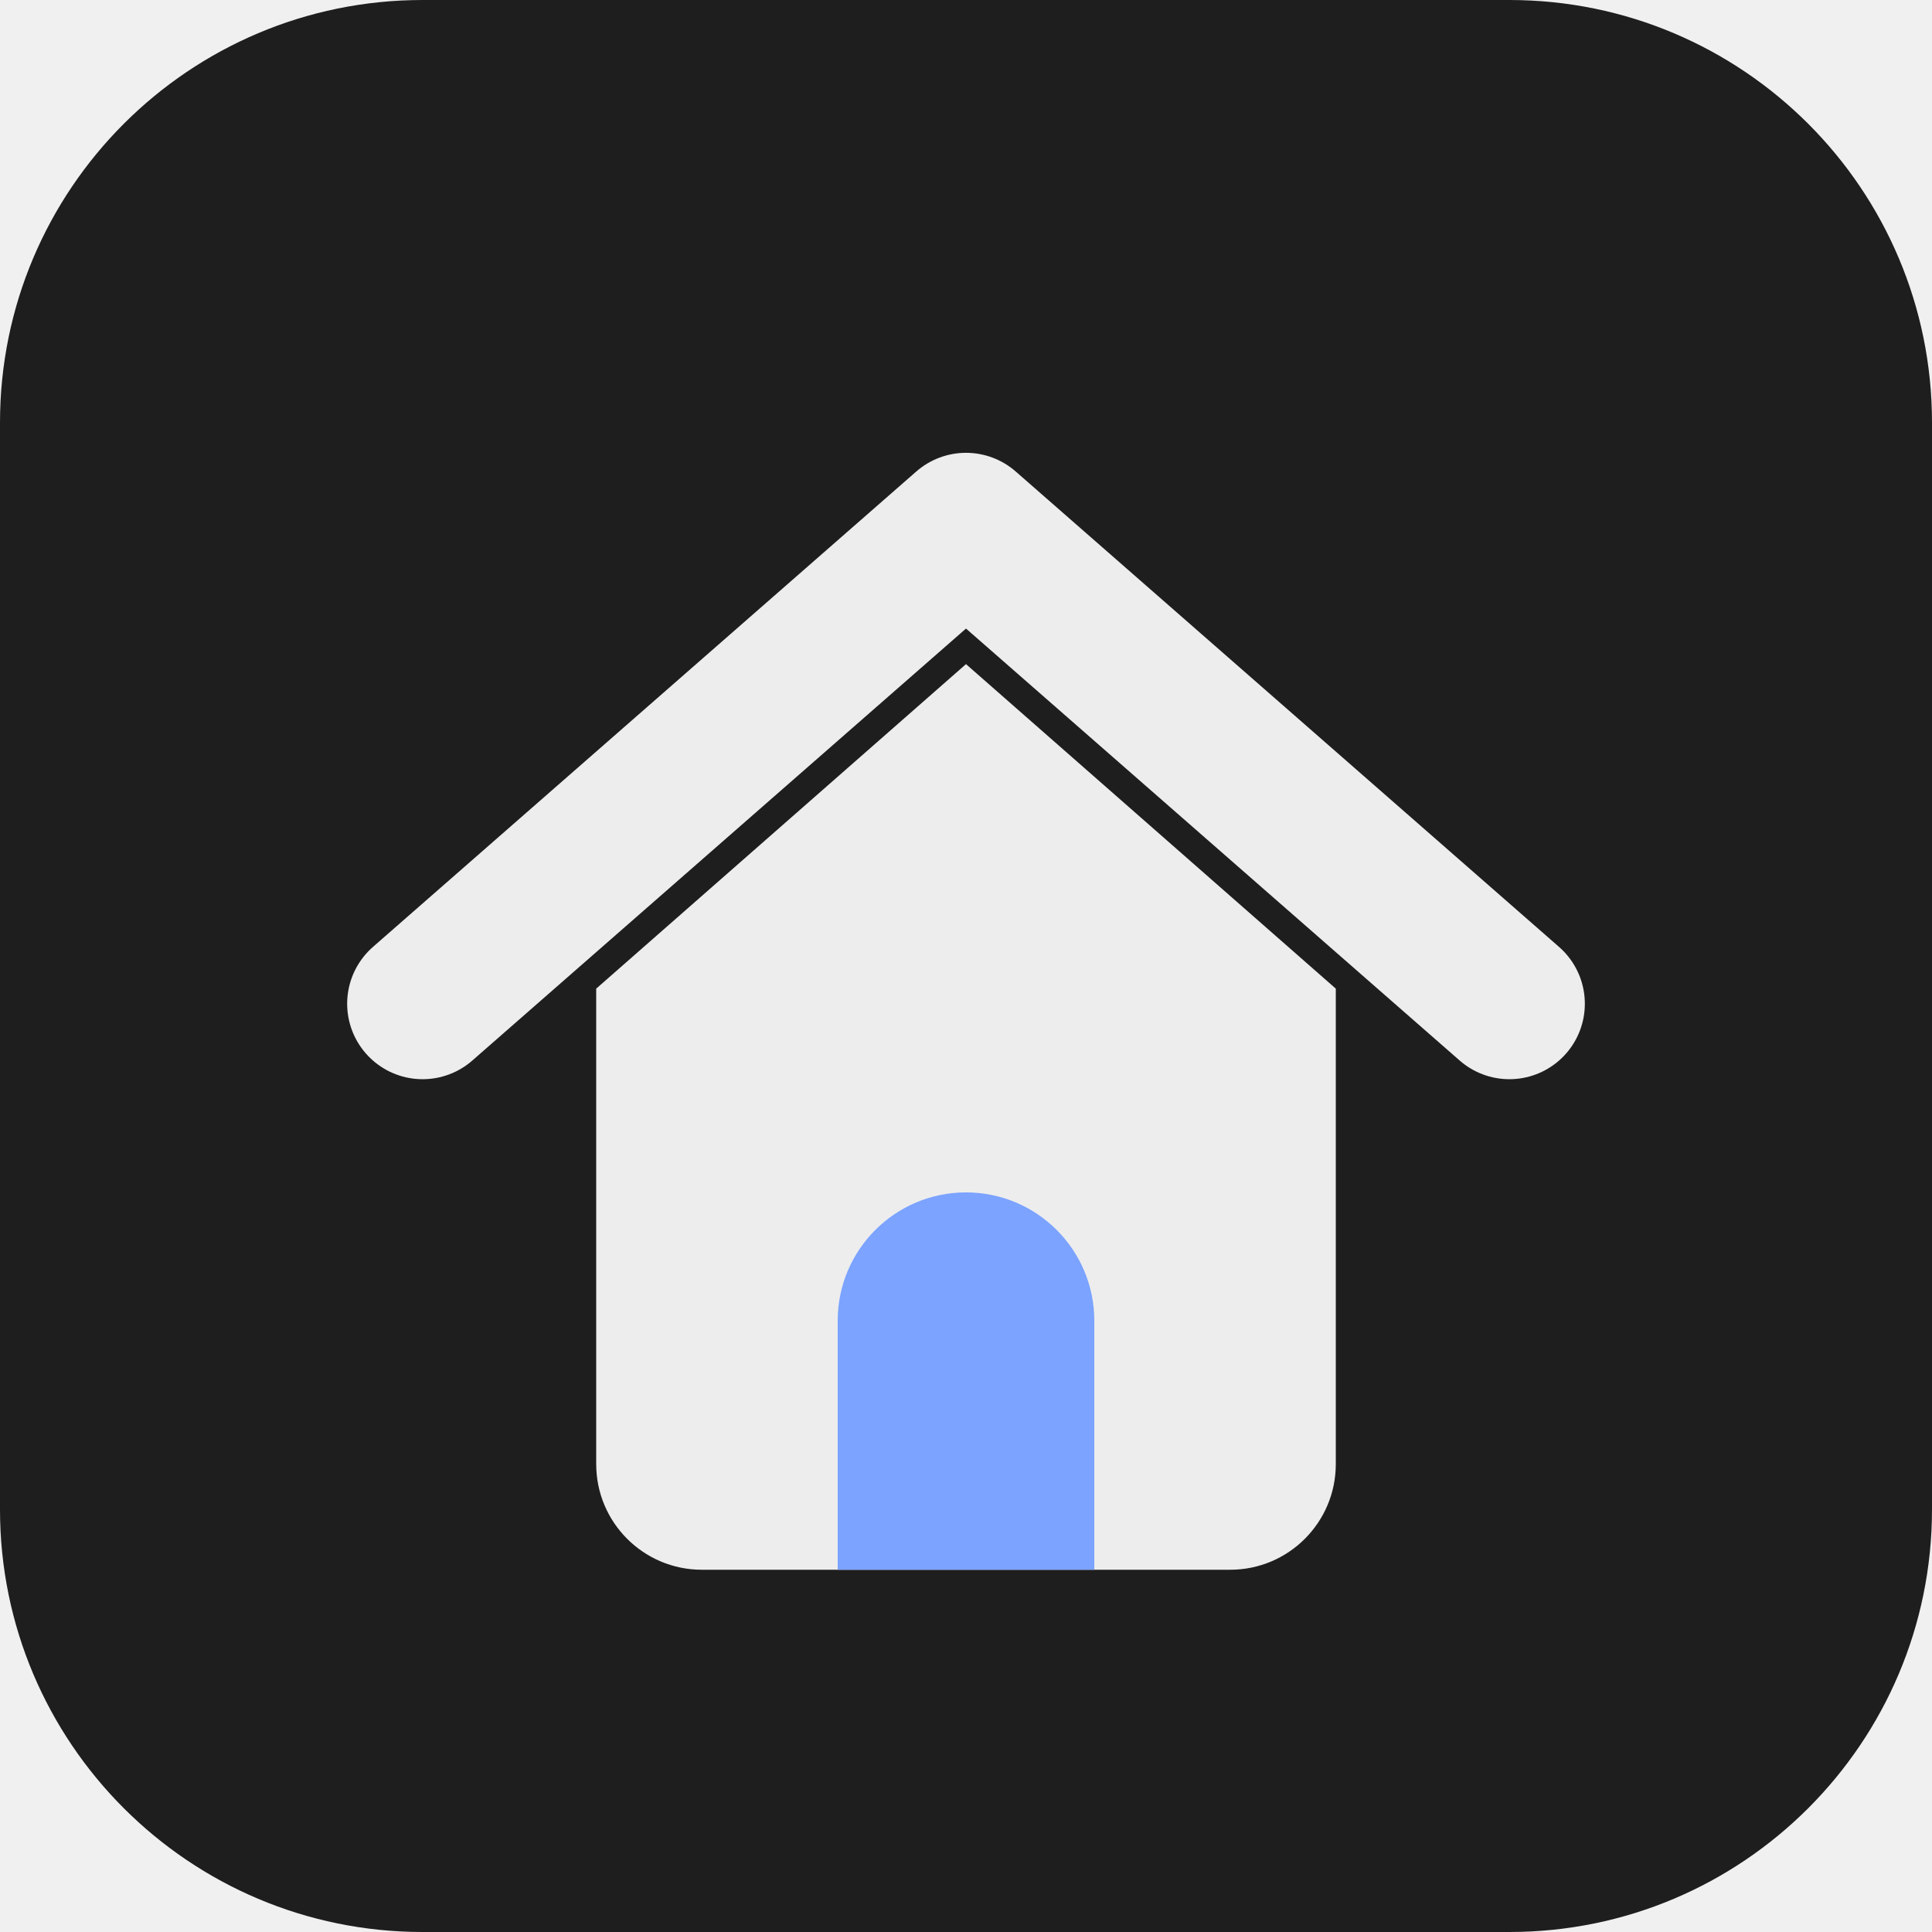
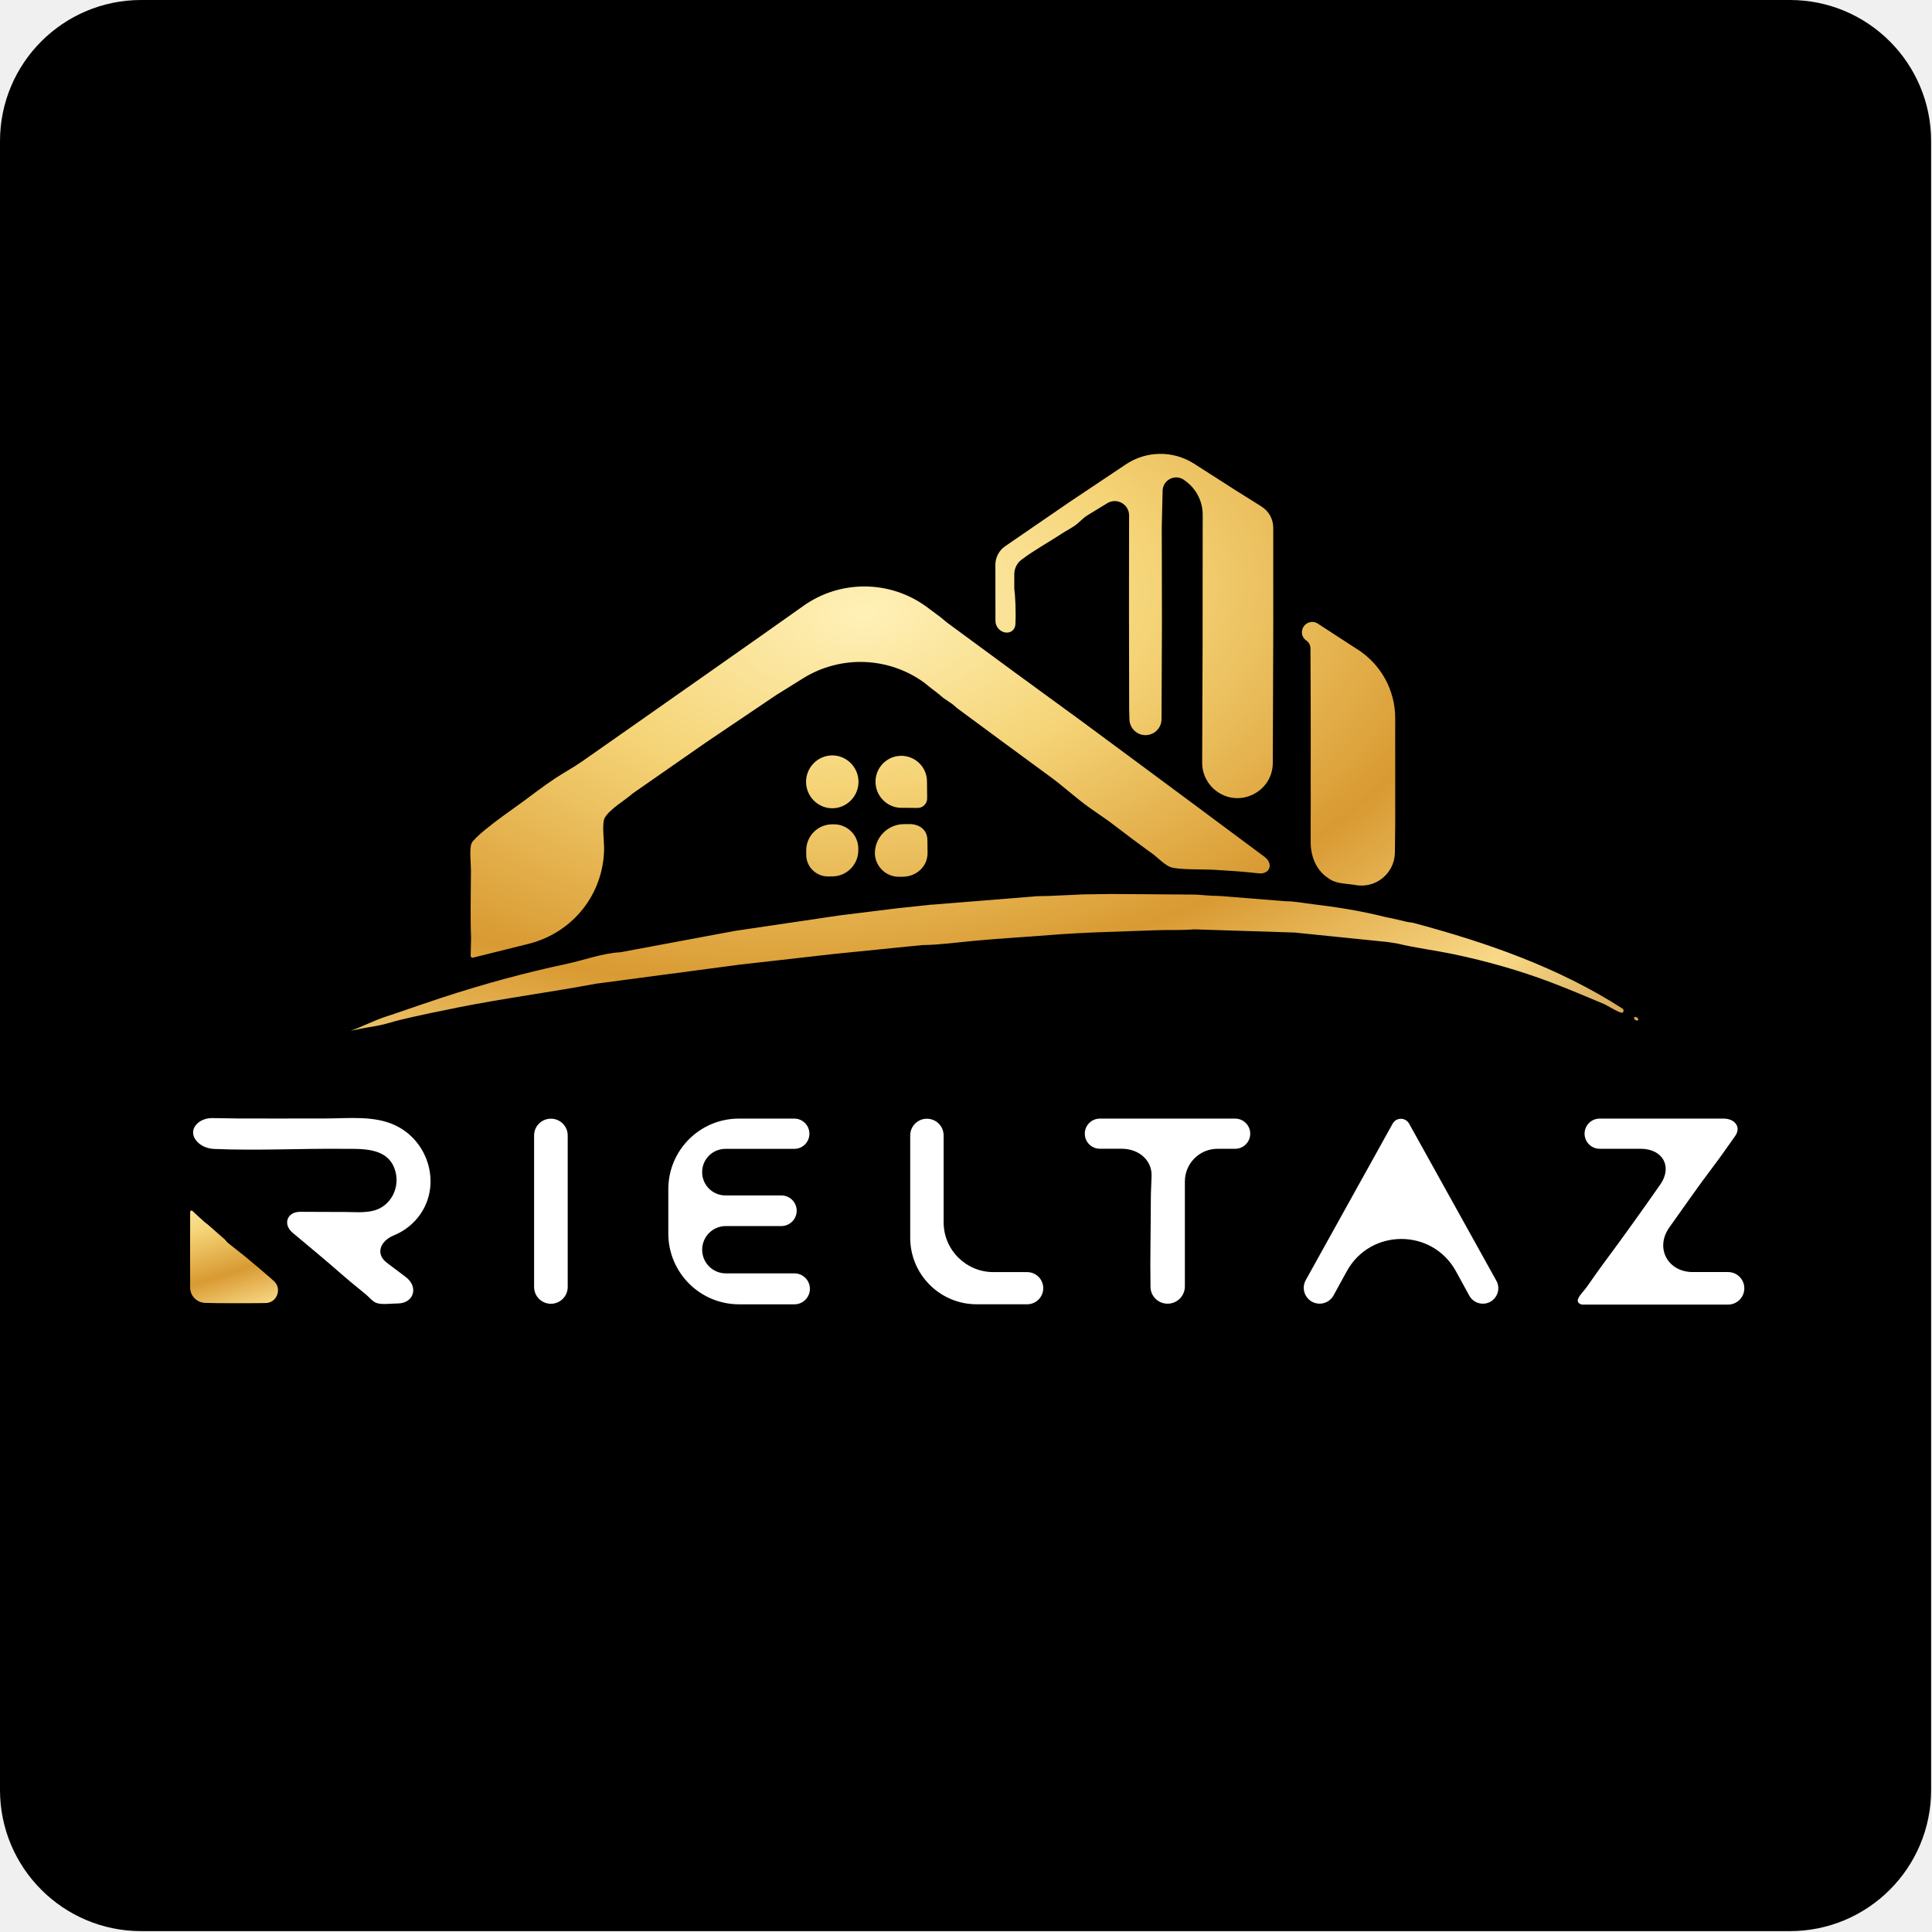
- <svg xmlns="http://www.w3.org/2000/svg" width="512" height="512" viewBox="0 0 512 512">
-   <style>rect.t{fill:#1e1e1e}</style>
-   <rect class="t" width="512" height="512" rx="112" />
-   <g transform="translate(256 270) scale(1.0) translate(-256 -270)">
-     <path d="M112 266 L256 140 L400 266" fill="none" stroke="#ededed" stroke-width="40" stroke-linecap="round" stroke-linejoin="round" />
-     <path d="M158 262 L256 176 L354 262 V388 a28 28 0 0 1 -28 28 H186 a28 28 0 0 1 -28 -28 Z" fill="#ededed" />
-     <path d="M222 416 V350 a34 34 0 0 1 68 0 V416 Z" fill="#7ba3ff" />
-   </g>
+ <svg xmlns="http://www.w3.org/2000/svg" width="1095" height="1095" viewBox="0 0 1095 1095" fill="none">
+   <rect x="82" y="231" width="930" height="552" rx="80" fill="url(#paint0_radial_2269_1205)" />
+   <rect x="178" y="623" width="846" height="123" rx="61.5" fill="white" />
+   <path d="M109.749 673.834L175.038 738.041L92.334 763.734L109.749 673.834Z" fill="url(#paint1_linear_2269_1205)" />
+   <path d="M264.088 632.697L267.573 820.665L77.275 611.611L264.088 632.697Z" fill="white" />
+   <path d="M0 80C0 35.817 35.817 0 80 0C391.498 0 703.002 0 1014.5 0C1058.68 0 1094.5 35.817 1094.5 80C1094.5 391.498 1094.5 703.002 1094.5 1014.5C1094.5 1058.68 1058.68 1094.5 1014.5 1094.5C703.002 1094.5 391.498 1094.5 80 1094.5C35.817 1094.5 0 1058.68 0 1014.5C0 703.002 0 391.498 0 80ZM605.86 284.75C593.807 293.023 581.762 301.296 569.711 309.57C566.341 311.884 564.282 315.664 564.15 319.75C564.159 330.431 564.176 341.121 564.194 351.804C564.198 353.97 565.233 356.006 566.983 357.283C570.628 359.945 575.294 358.216 575.511 353.707C575.856 346.579 575.44 337.748 574.87 333.75C574.86 333.08 574.86 332.42 574.86 331.75C574.87 329.44 574.87 327.13 574.88 324.82C575.11 321.887 576.474 319.138 578.809 317.348C586.013 311.828 594.41 307.329 601.9 302.37C604.391 300.719 607.823 299.083 610.39 296.984C612.392 295.346 614.173 293.375 616.381 292.027C620.106 289.753 623.833 287.48 627.559 285.206C632.832 281.99 639.632 285.581 639.93 291.75C639.92 301.42 639.91 311.08 639.89 320.75C639.89 330.36 639.88 339.98 639.87 349.59C639.87 351.31 639.88 353.03 639.89 354.75C639.9 358.42 639.9 362.08 639.91 365.75C639.93 375.42 639.94 385.08 639.96 394.75C639.96 397.08 639.97 399.42 639.97 401.75C640.021 403.76 640.075 405.77 640.129 407.78C640.207 410.667 641.645 413.347 644.01 415.003C650.025 419.217 658.292 414.938 658.323 407.594C658.399 389.646 658.474 371.695 658.55 353.75C658.53 342.42 658.52 331.08 658.5 319.75C658.49 312.75 658.47 305.75 658.45 298.75C658.614 291.874 658.773 285.002 658.934 278.128C659.073 272.176 665.613 268.62 670.69 271.73C671.167 272.083 671.644 272.436 672.12 272.79C678.123 277.241 681.669 284.277 681.65 291.75C681.64 306.08 681.62 320.42 681.61 334.75C681.6 344.75 681.6 354.75 681.6 364.75C681.522 387.243 681.436 409.744 681.355 432.24C681.333 438.541 684.28 444.485 689.309 448.282C702.47 458.22 721.33 448.868 721.387 432.376C721.475 406.933 721.565 381.486 721.65 356.04C721.65 354.21 721.65 352.38 721.66 350.54C721.65 347.61 721.65 344.68 721.65 341.75C721.64 327.53 721.64 313.32 721.64 299.1C721.64 294.212 719.121 289.674 714.981 287.077C709.967 283.932 704.954 280.788 699.94 277.64C692.19 272.68 684.43 267.71 676.68 262.75C664.869 255.241 649.741 255.409 638.106 263.189C627.358 270.377 616.609 277.565 605.86 284.75ZM432.65 359.45C421.2 367.5 409.74 375.54 398.29 383.59C384.01 393.61 369.72 403.64 355.44 413.67C346.943 419.619 338.441 425.568 329.942 431.517C325.069 434.928 319.8 437.778 314.823 441.035C308.254 445.335 300.583 451.3 296.06 454.58C289.203 459.571 281.669 464.753 275.118 470.139C271.385 473.208 268.014 476.36 267.34 477.82C265.87 481.01 266.93 489.48 266.92 493.25C266.87 506.06 266.5 518.95 266.98 531.75C266.904 535.078 266.837 538.405 266.762 541.733C266.754 542.059 266.898 542.37 267.155 542.571C267.418 542.777 267.76 542.853 268.083 542.772C278.546 540.171 289.007 537.57 299.467 534.969C324.847 528.659 342.444 506.402 342.39 480.25C342.38 476.5 341.04 466.42 342.79 463.44C345.71 458.46 354.32 453.55 358.75 449.6C372.5 440.03 386.24 430.46 399.99 420.88C413.32 411.88 426.66 402.88 440 393.89C445.048 390.747 450.096 387.603 455.144 384.46C476.372 371.241 503.488 372.193 523.75 386.85C524.99 387.85 526.23 388.85 527.47 389.85C528.86 390.92 530.26 391.98 531.65 393.05C532.68 393.91 533.72 394.78 534.75 395.64C536.4 396.76 538.06 397.88 539.71 399C540.72 399.86 541.74 400.72 542.75 401.59C551.83 408.29 560.92 414.99 570 421.7C578.575 427.995 587.15 434.291 595.722 440.586C603.113 446.014 609.95 452.404 617.416 457.728C622.079 461.053 627.023 464.315 629.65 466.32C637.4 472.24 645.22 478.14 653.13 483.84C656.23 486.08 659.94 490.16 663.51 491.48C667.75 493.05 682.87 492.65 688.25 492.97C696.55 493.47 704.99 494.01 713.25 494.97C719.783 495.726 721.948 489.521 716.669 485.598C702.736 475.242 688.803 464.889 674.87 454.53C664.16 446.59 653.45 438.65 642.74 430.71C632.81 423.37 622.87 416.02 612.94 408.68C600.22 399.39 587.51 390.11 574.79 380.83C562.13 371.51 549.46 362.2 536.79 352.88C535.51 351.82 534.22 350.76 532.94 349.71C530.24 347.7 527.54 345.7 524.85 343.7C504.156 328.744 476.238 328.596 455.398 343.348C447.815 348.716 440.233 354.083 432.65 359.45ZM740.307 362.965C741.821 363.994 742.734 365.705 742.741 367.536C742.777 377.609 742.813 387.675 742.85 397.75C742.86 405.42 742.87 413.08 742.88 420.75C742.87 427.75 742.86 434.75 742.85 441.75C742.86 444.75 742.87 447.75 742.88 450.75C742.88 452.42 742.88 454.08 742.88 455.75C742.87 459.08 742.86 462.42 742.85 465.75C742.85 469.56 742.85 473.37 742.85 477.18C742.793 484.868 745.702 492.568 751.916 497.096C753.263 498.077 754.537 498.88 755.6 499.33C759.18 500.85 763.93 500.92 767.75 501.52C779.437 503.972 790.454 495.122 790.589 483.181C790.646 478.063 790.704 472.946 790.76 467.83C790.76 449.8 790.76 431.78 790.75 413.76C790.756 411.556 790.762 409.351 790.768 407.146C790.813 391.058 782.486 376.111 768.79 367.67C761.474 362.92 754.158 358.169 746.843 353.416C743.067 350.962 738.049 353.675 737.894 358.175C737.829 360.073 738.737 361.897 740.307 362.965ZM486.57 443.12C486.57 434.913 479.913 428.14 471.706 428.14C463.499 428.14 456.85 434.913 456.85 443.12C456.85 451.327 463.499 458.1 471.706 458.1C479.913 458.1 486.57 451.327 486.57 443.12ZM511.75 457.85C514.515 457.868 517.28 457.891 520.045 457.912C522.952 457.934 525.356 455.654 525.49 452.75C525.457 449.437 525.424 446.127 525.392 442.816C525.313 434.862 518.881 428.437 510.928 428.372C502.806 428.305 496.189 434.963 496.21 443.085C496.23 451.29 502.948 457.985 511.153 457.859C511.352 457.856 511.551 457.853 511.75 457.85ZM456.94 484.75C457.123 491.452 462.619 496.787 469.324 496.745C470.134 496.74 470.945 496.735 471.755 496.73C479.806 496.68 486.343 490.196 486.451 482.147C486.458 481.681 486.464 481.216 486.47 480.75C486.354 473.212 480.187 467.169 472.648 467.196C472.32 467.197 471.992 467.199 471.663 467.2C463.525 467.229 456.94 473.835 456.94 481.973C456.94 482.899 456.94 483.825 456.94 484.75ZM495.86 483.75C496.077 491.126 502.147 496.977 509.525 496.929C510.224 496.925 510.922 496.92 511.62 496.916C519.441 496.865 525.867 491.041 525.711 483.222C525.664 480.877 525.606 478.542 525.62 476.25C525.659 470.399 521.168 467.013 515.317 467.068C514.298 467.077 513.279 467.087 512.26 467.096C503.137 467.181 495.794 474.627 495.86 483.75ZM629.75 506.68C624.42 506.76 619.08 506.84 613.75 506.92C607.42 507.21 601.08 507.5 594.75 507.79C592.42 507.84 590.08 507.89 587.75 507.94C568.16 509.52 548.57 511.11 528.98 512.69C528.57 512.71 528.16 512.73 527.75 512.75C521.54 513.4 515.33 514.06 509.13 514.72C498.1 516.08 487.07 517.44 476.05 518.8C456.23 521.73 436.42 524.66 416.61 527.59C394.95 531.63 373.28 535.67 351.62 539.71C341.31 540.28 331.06 544.19 320.96 546.34C297.12 551.4 273.28 557.95 250.13 565.55C241.38 568.43 232.72 571.43 224.01 574.43C222.256 575.035 220.367 575.618 218.47 576.252C211.734 578.5 205.368 581.862 198.68 584.25C200.509 583.863 202.34 583.473 204.171 583.083C207.972 582.274 211.852 581.843 215.646 581.004C219.565 580.138 223.459 578.84 227.3 577.92C237.91 575.38 248.69 573.19 259.38 571.04C285.4 565.82 311.7 562.44 337.75 557.54C364.75 553.96 391.75 550.37 418.75 546.79C436.75 544.75 454.75 542.71 472.75 540.67C489.42 538.99 506.08 537.32 522.75 535.64C532.6 535.53 542.64 534.11 552.46 533.2C566.7 531.88 581 531.09 595.25 529.94C615.27 528.33 635.41 528.02 655.48 527.23C662.55 526.95 669.71 527.36 676.75 526.73C695.75 527.34 714.75 527.94 733.75 528.54C751.31 530.33 768.87 532.11 786.43 533.9C788.19 534.17 789.95 534.44 791.7 534.71C802.4 537.29 813.42 538.63 824.21 540.89C842.7 544.77 861.51 550.1 879.18 556.83C889.24 560.66 899.08 564.81 909 569.01C911.2 569.95 917.39 573.99 919.33 573.98C920.284 573.98 920.482 572.221 919.68 571.703C883.41 548.305 842.204 534.038 800.75 522.98C800.47 522.93 800.18 522.88 799.9 522.83C799.102 522.79 798.308 522.68 797.529 522.499C794.93 521.897 792.331 521.289 789.74 520.68C788.12 520.35 786.5 520.01 784.88 519.67C771.3 516.23 757.25 514.03 743.34 512.37C738.47 511.79 733.52 510.78 728.63 510.8C716.34 509.81 704.04 508.83 691.75 507.84C689.76 507.77 687.77 507.69 685.78 507.61C683.11 507.41 680.43 507.22 677.75 507.03C661.75 506.91 645.75 506.8 629.75 506.68ZM927.704 576.631C929.327 577.557 928.413 579.117 926.852 578.089C925.455 577.17 926.252 575.802 927.704 576.631ZM219.28 715.71C212.644 710.694 215.455 703.378 223.145 700.206C227.578 698.378 231.667 695.755 235.32 691.81C250.81 675.07 244.57 648.16 224.82 638.19C212.57 632.01 197.5 633.93 184.25 633.92C168.25 633.91 152.25 634.01 136.25 633.94C130.96 633.918 125.551 633.711 120.165 633.696C112.493 633.676 106.405 640.149 111.057 646.25C113.469 649.413 117.432 651.024 121.406 651.191C145.597 652.207 170.064 650.899 194.25 651.12C204.78 651.21 219.13 650.1 223.61 662.34C227.32 672.47 221.74 684.06 210.97 686.35C205.9 687.43 200.41 686.95 195.25 686.91C186.92 686.84 178.58 686.92 170.25 686.82C162.675 686.727 160.095 693.921 165.932 698.751C166.169 698.947 166.405 699.143 166.64 699.34C175.69 706.92 184.85 714.48 193.72 722.27C198.19 726.19 202.8 729.88 207.39 733.65C209.13 735.08 211.29 737.83 213.45 738.51C216.86 739.6 221.68 738.76 225.25 738.77C234.605 738.806 237.426 729.346 229.938 723.738C226.379 721.073 222.83 718.394 219.28 715.71ZM321.76 643.555C321.76 638.295 317.496 634.03 312.235 634.03C306.974 634.03 302.71 638.294 302.71 643.555C302.71 672.175 302.71 700.795 302.71 729.415C302.71 734.675 306.974 738.94 312.235 738.94C317.496 738.94 321.76 734.676 321.76 729.415C321.76 700.795 321.76 672.175 321.76 643.555ZM458.75 642.561C458.75 637.825 454.911 633.99 450.175 633.99C439.706 633.99 429.236 633.99 418.765 633.99C396.682 633.99 378.78 651.892 378.78 673.975C378.78 682.358 378.78 690.741 378.78 699.125C378.78 721.285 396.745 739.25 418.905 739.25C429.357 739.25 439.808 739.25 450.26 739.25C455.104 739.25 459.03 735.32 459.03 730.476C459.03 725.633 455.104 721.71 450.26 721.71C437.297 721.71 424.338 721.71 411.38 721.71C403.974 721.71 397.97 715.706 397.97 708.3C397.97 700.894 403.974 694.89 411.38 694.89C421.871 694.89 432.365 694.89 442.86 694.89C447.654 694.89 451.54 691 451.54 686.206C451.54 681.412 447.654 677.53 442.86 677.53C432.286 677.53 421.715 677.53 411.145 677.53C403.858 677.53 397.95 671.619 397.95 664.331C397.95 657.044 403.858 651.14 411.145 651.14C424.156 651.14 437.164 651.14 450.175 651.14C454.911 651.14 458.75 647.297 458.75 642.561ZM534.82 643.53C534.82 638.3 530.576 634.06 525.346 634.06C520.116 634.06 515.88 638.3 515.88 643.53C515.88 662.864 515.88 682.198 515.88 701.53C515.88 722.351 532.759 739.23 553.58 739.23C563.107 739.23 572.634 739.23 582.16 739.23C587.197 739.23 591.28 735.147 591.28 730.11C591.28 725.073 587.197 720.99 582.16 720.99C575.79 720.99 569.42 720.99 563.05 720.99C547.459 720.99 534.82 708.351 534.82 692.76C534.82 676.35 534.82 659.941 534.82 643.53ZM708.59 642.549C708.59 637.824 704.76 633.99 700.035 633.99C674.477 633.99 648.926 633.99 623.375 633.99C618.656 633.99 614.83 637.819 614.83 642.539C614.83 647.258 618.656 651.08 623.375 651.08C627.533 651.08 631.692 651.08 635.85 651.08C645.09 651.08 652.942 657.277 652.688 666.513C652.563 671.029 652.255 675.514 652.26 679.25C652.26 695.946 651.786 712.74 652.07 729.456C652.16 734.722 656.49 738.89 661.758 738.89C667.166 738.89 671.55 734.506 671.55 729.098C671.55 709.273 671.55 689.445 671.55 669.62C671.55 659.392 679.842 651.1 690.07 651.1C693.392 651.1 696.713 651.1 700.035 651.1C704.76 651.1 708.59 647.273 708.59 642.549ZM798.633 636.83C797.693 635.139 795.91 634.09 793.975 634.09C792.04 634.09 790.257 635.139 789.318 636.831C772.898 666.396 756.485 695.961 740.067 725.525C736.739 731.517 741.07 738.88 747.923 738.88C751.207 738.88 754.231 737.09 755.809 734.211C758.306 729.656 760.802 725.1 763.298 720.544C776.695 696.096 811.805 696.096 825.2 720.545C827.719 725.143 830.238 729.741 832.757 734.34C834.294 737.146 837.239 738.89 840.438 738.89C847.116 738.89 851.337 731.717 848.096 725.88C831.611 696.192 815.125 666.511 798.633 636.83ZM983.39 643.93C987.074 638.796 983.235 633.99 976.916 633.99C953.492 633.99 930.064 633.99 906.64 633.99C901.918 633.99 898.09 637.818 898.09 642.54C898.09 647.262 901.918 651.09 906.64 651.09C914.394 651.09 922.149 651.09 929.903 651.09C942.398 651.09 948.104 661.22 940.93 671.45C930.68 686.08 920.26 700.72 909.59 715.05C906.02 719.84 902.63 724.77 899.17 729.65C897.78 731.62 894.84 734.36 894.25 736.69C893.885 738.15 895.47 739.4 896.975 739.4C924.453 739.4 951.932 739.4 979.41 739.4C984.502 739.4 988.63 735.272 988.63 730.18C988.63 725.088 984.502 720.96 979.41 720.96C972.744 720.96 966.078 720.96 959.411 720.96C945.166 720.96 937.878 707.237 946.15 695.64C954.46 684 962.62 672.17 971.28 660.78C975.47 655.27 979.36 649.55 983.39 643.93ZM107.812 686.628C107.784 686.709 107.77 686.794 107.77 686.88C107.77 694.177 107.76 701.473 107.75 708.77C107.76 712.76 107.76 716.76 107.76 720.75C107.76 723.7 107.76 726.65 107.77 729.6C107.703 734.391 111.528 738.328 116.319 738.429C118.796 738.481 121.273 738.535 123.75 738.59C127.84 738.6 131.94 738.61 136.03 738.62C139.27 738.61 142.51 738.6 145.75 738.59C147.33 738.569 148.909 738.548 150.488 738.526C157.233 738.435 160.123 729.912 154.83 725.73C154.47 725.39 154.11 725.05 153.75 724.71C151.4 722.69 149.05 720.67 146.7 718.65C144 716.4 141.3 714.15 138.6 711.9C135.452 709.41 132.305 706.92 129.165 704.422C128.764 704.102 128.412 703.726 128.119 703.304C127.874 702.949 127.586 702.626 127.262 702.342C124.044 699.525 120.827 696.707 117.6 693.89C117.08 693.49 116.55 693.1 116.02 692.7C113.88 690.75 111.73 688.79 109.58 686.83C109.44 686.671 109.3 686.512 109.158 686.354C108.755 685.9 108.007 686.053 107.812 686.628Z" fill-rule="evenodd" clip-rule="evenodd" fill="black" />
+   <defs>
+     <radialGradient id="paint0_radial_2269_1205" cx="0" cy="0" r="1" gradientUnits="userSpaceOnUse" gradientTransform="translate(490 347) rotate(82.5517) scale(439.71 740.816)">
+       <stop stop-color="#FFF1B8" />
+       <stop offset="0.22" stop-color="#F5D477" />
+       <stop offset="0.48" stop-color="#D99A32" />
+       <stop offset="0.7" stop-color="#F8D987" />
+       <stop offset="1" stop-color="#A96819" />
+     </radialGradient>
+     <linearGradient id="paint1_linear_2269_1205" x1="109.749" y1="673.834" x2="141.665" y2="776.572" gradientUnits="userSpaceOnUse">
+       <stop stop-color="#FFF1B8" />
+       <stop offset="0.22" stop-color="#F5D477" />
+       <stop offset="0.48" stop-color="#D99A32" />
+       <stop offset="0.7" stop-color="#F8D987" />
+       <stop offset="1" stop-color="#A96819" />
+     </linearGradient>
+   </defs>
</svg>
